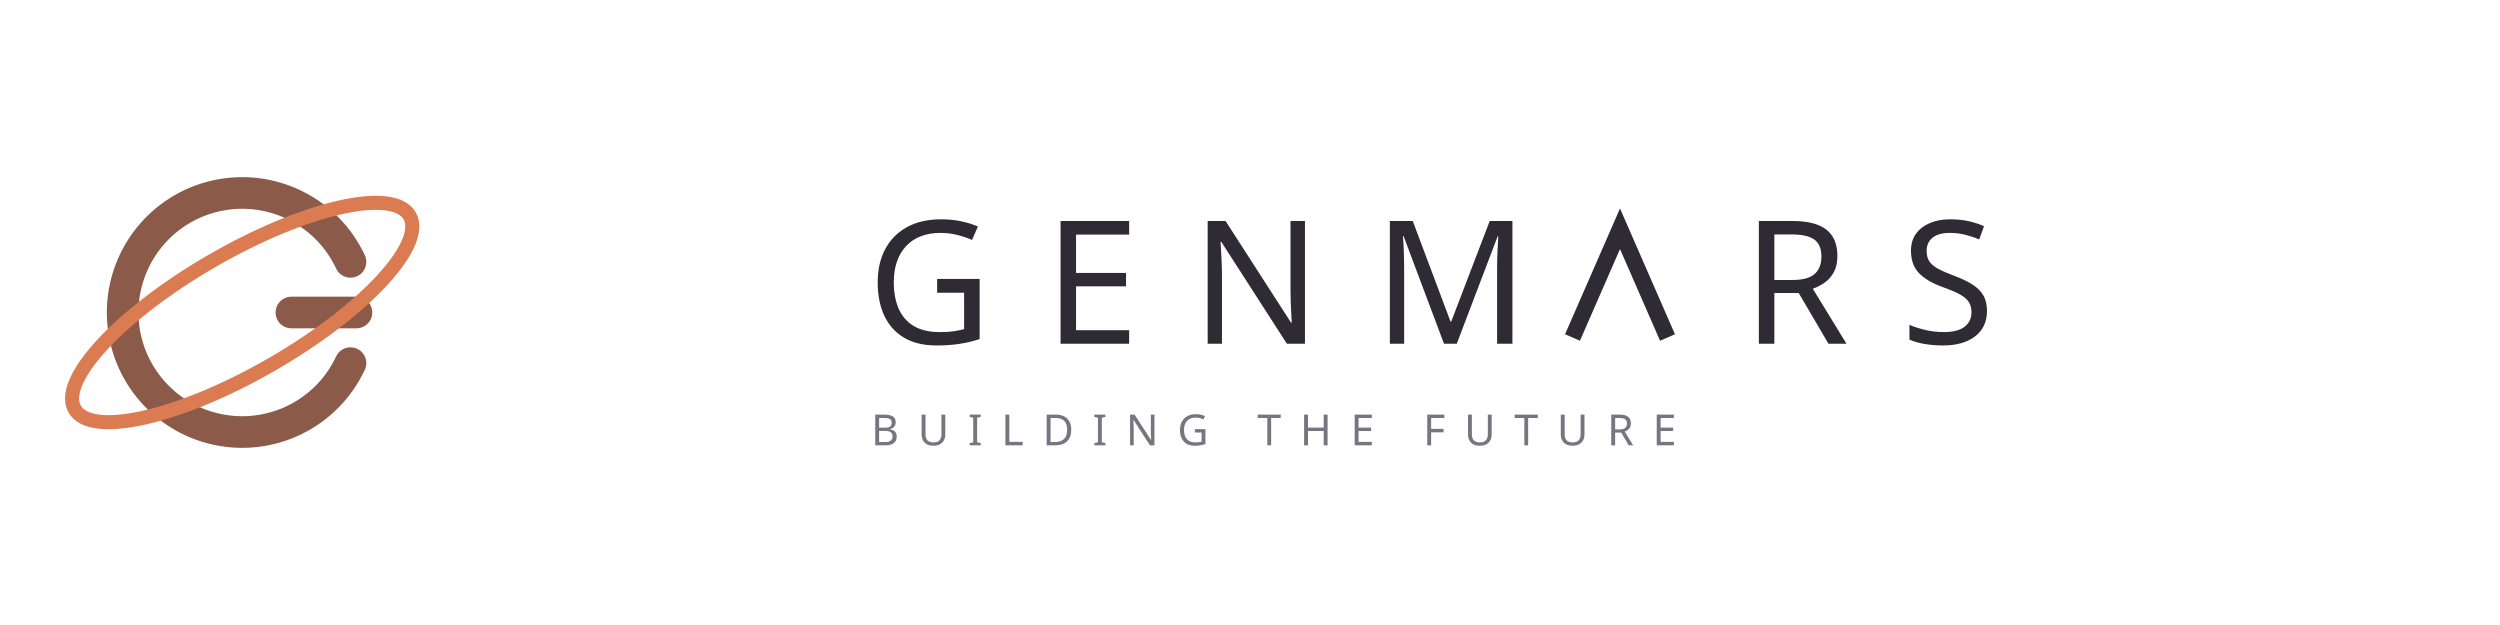
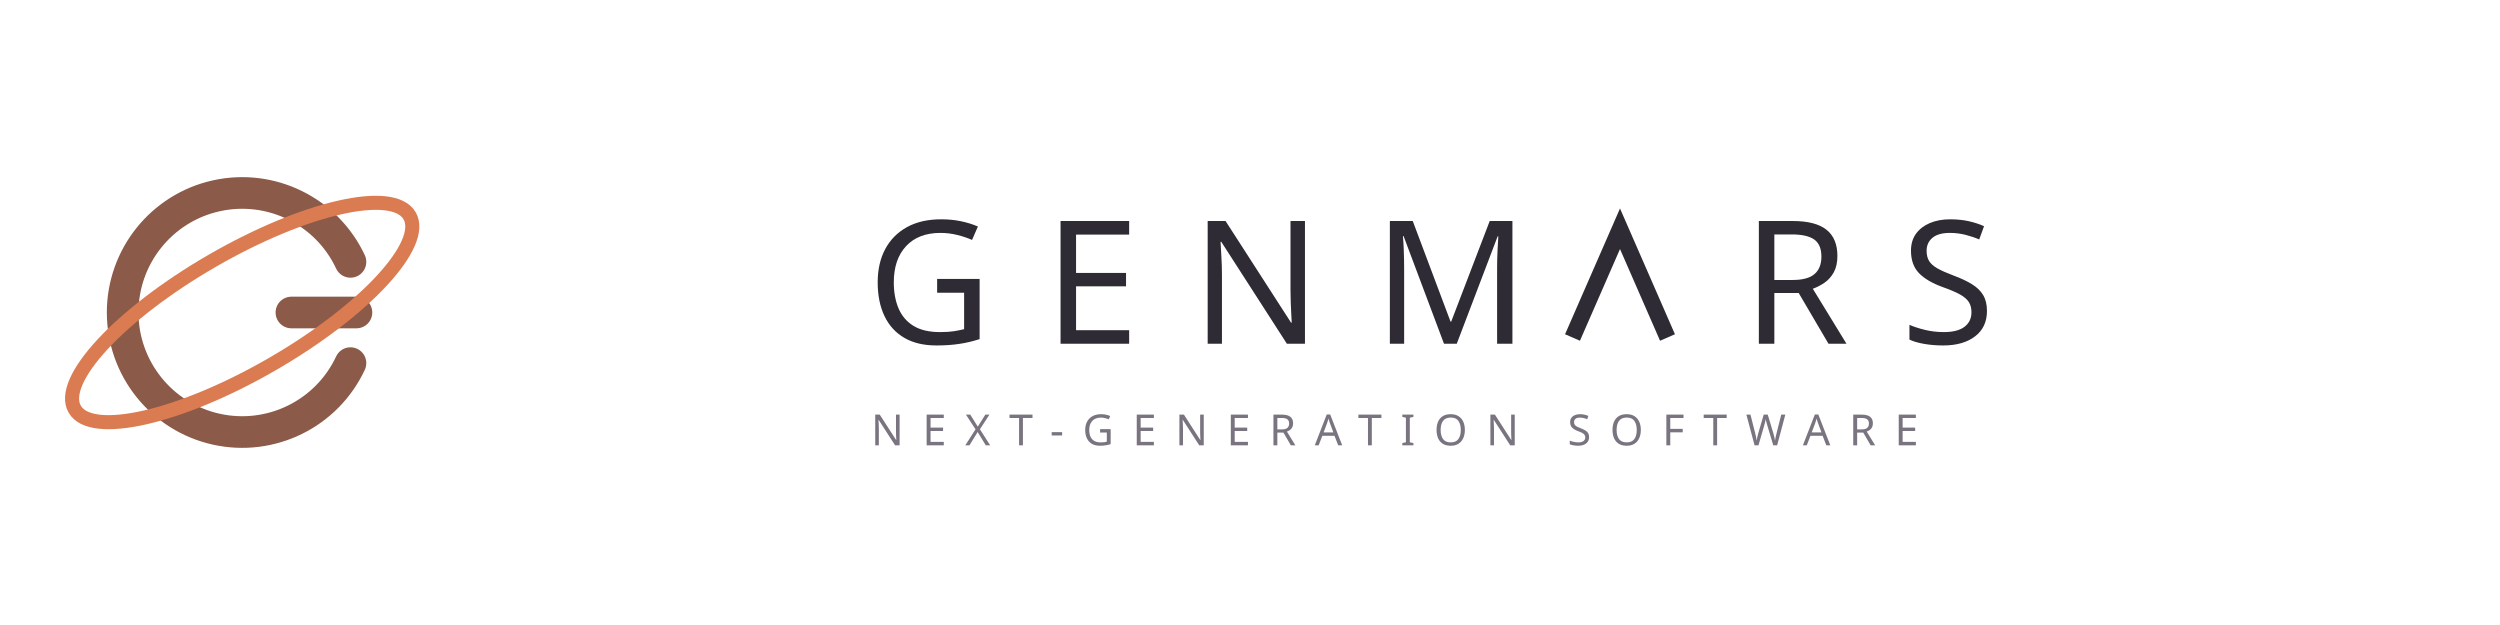
<svg xmlns="http://www.w3.org/2000/svg" viewBox="0 0 640 160" width="1280" height="320">
  <g transform="translate(8,26)">
    <path d="M90.8 45.6 A34 34 0 1 0 90.8 74.4" fill="none" stroke="#8B5A48" stroke-width="9" stroke-linecap="round" transform="scale(0.9)" />
    <path d="M74 60 H92.5" fill="none" stroke="#8B5A48" stroke-width="9" stroke-linecap="round" transform="scale(0.9)" />
    <ellipse cx="60" cy="60" rx="55" ry="17" fill="none" stroke="#DB7B51" stroke-width="4" transform="scale(0.9) rotate(-30 60 60)" />
  </g>
  <text x="222" y="88" font-family="Jost, sans-serif" font-size="44" font-weight="400" letter-spacing="13.2" fill="#2E2B34">GENM</text>
  <g transform="translate(400,56) scale(0.32)">
    <path d="M8 95 L46 8 L84 95" fill="none" stroke="#2E2B34" stroke-width="13" stroke-linejoin="miter" />
  </g>
  <text x="446" y="88" font-family="Jost, sans-serif" font-size="44" font-weight="400" letter-spacing="13.2" fill="#2E2B34">RS</text>
-   <text x="223" y="114" font-family="Jost, sans-serif" font-size="11" font-weight="300" letter-spacing="4.8" fill="#7A7480">BUILDING THE FUTURE</text>
+   <text x="223" y="114" font-family="Jost, sans-serif" font-size="11" font-weight="300" letter-spacing="4.8" fill="#7A7480">NEXT-GENERATION SOFTWARE</text>
</svg>
